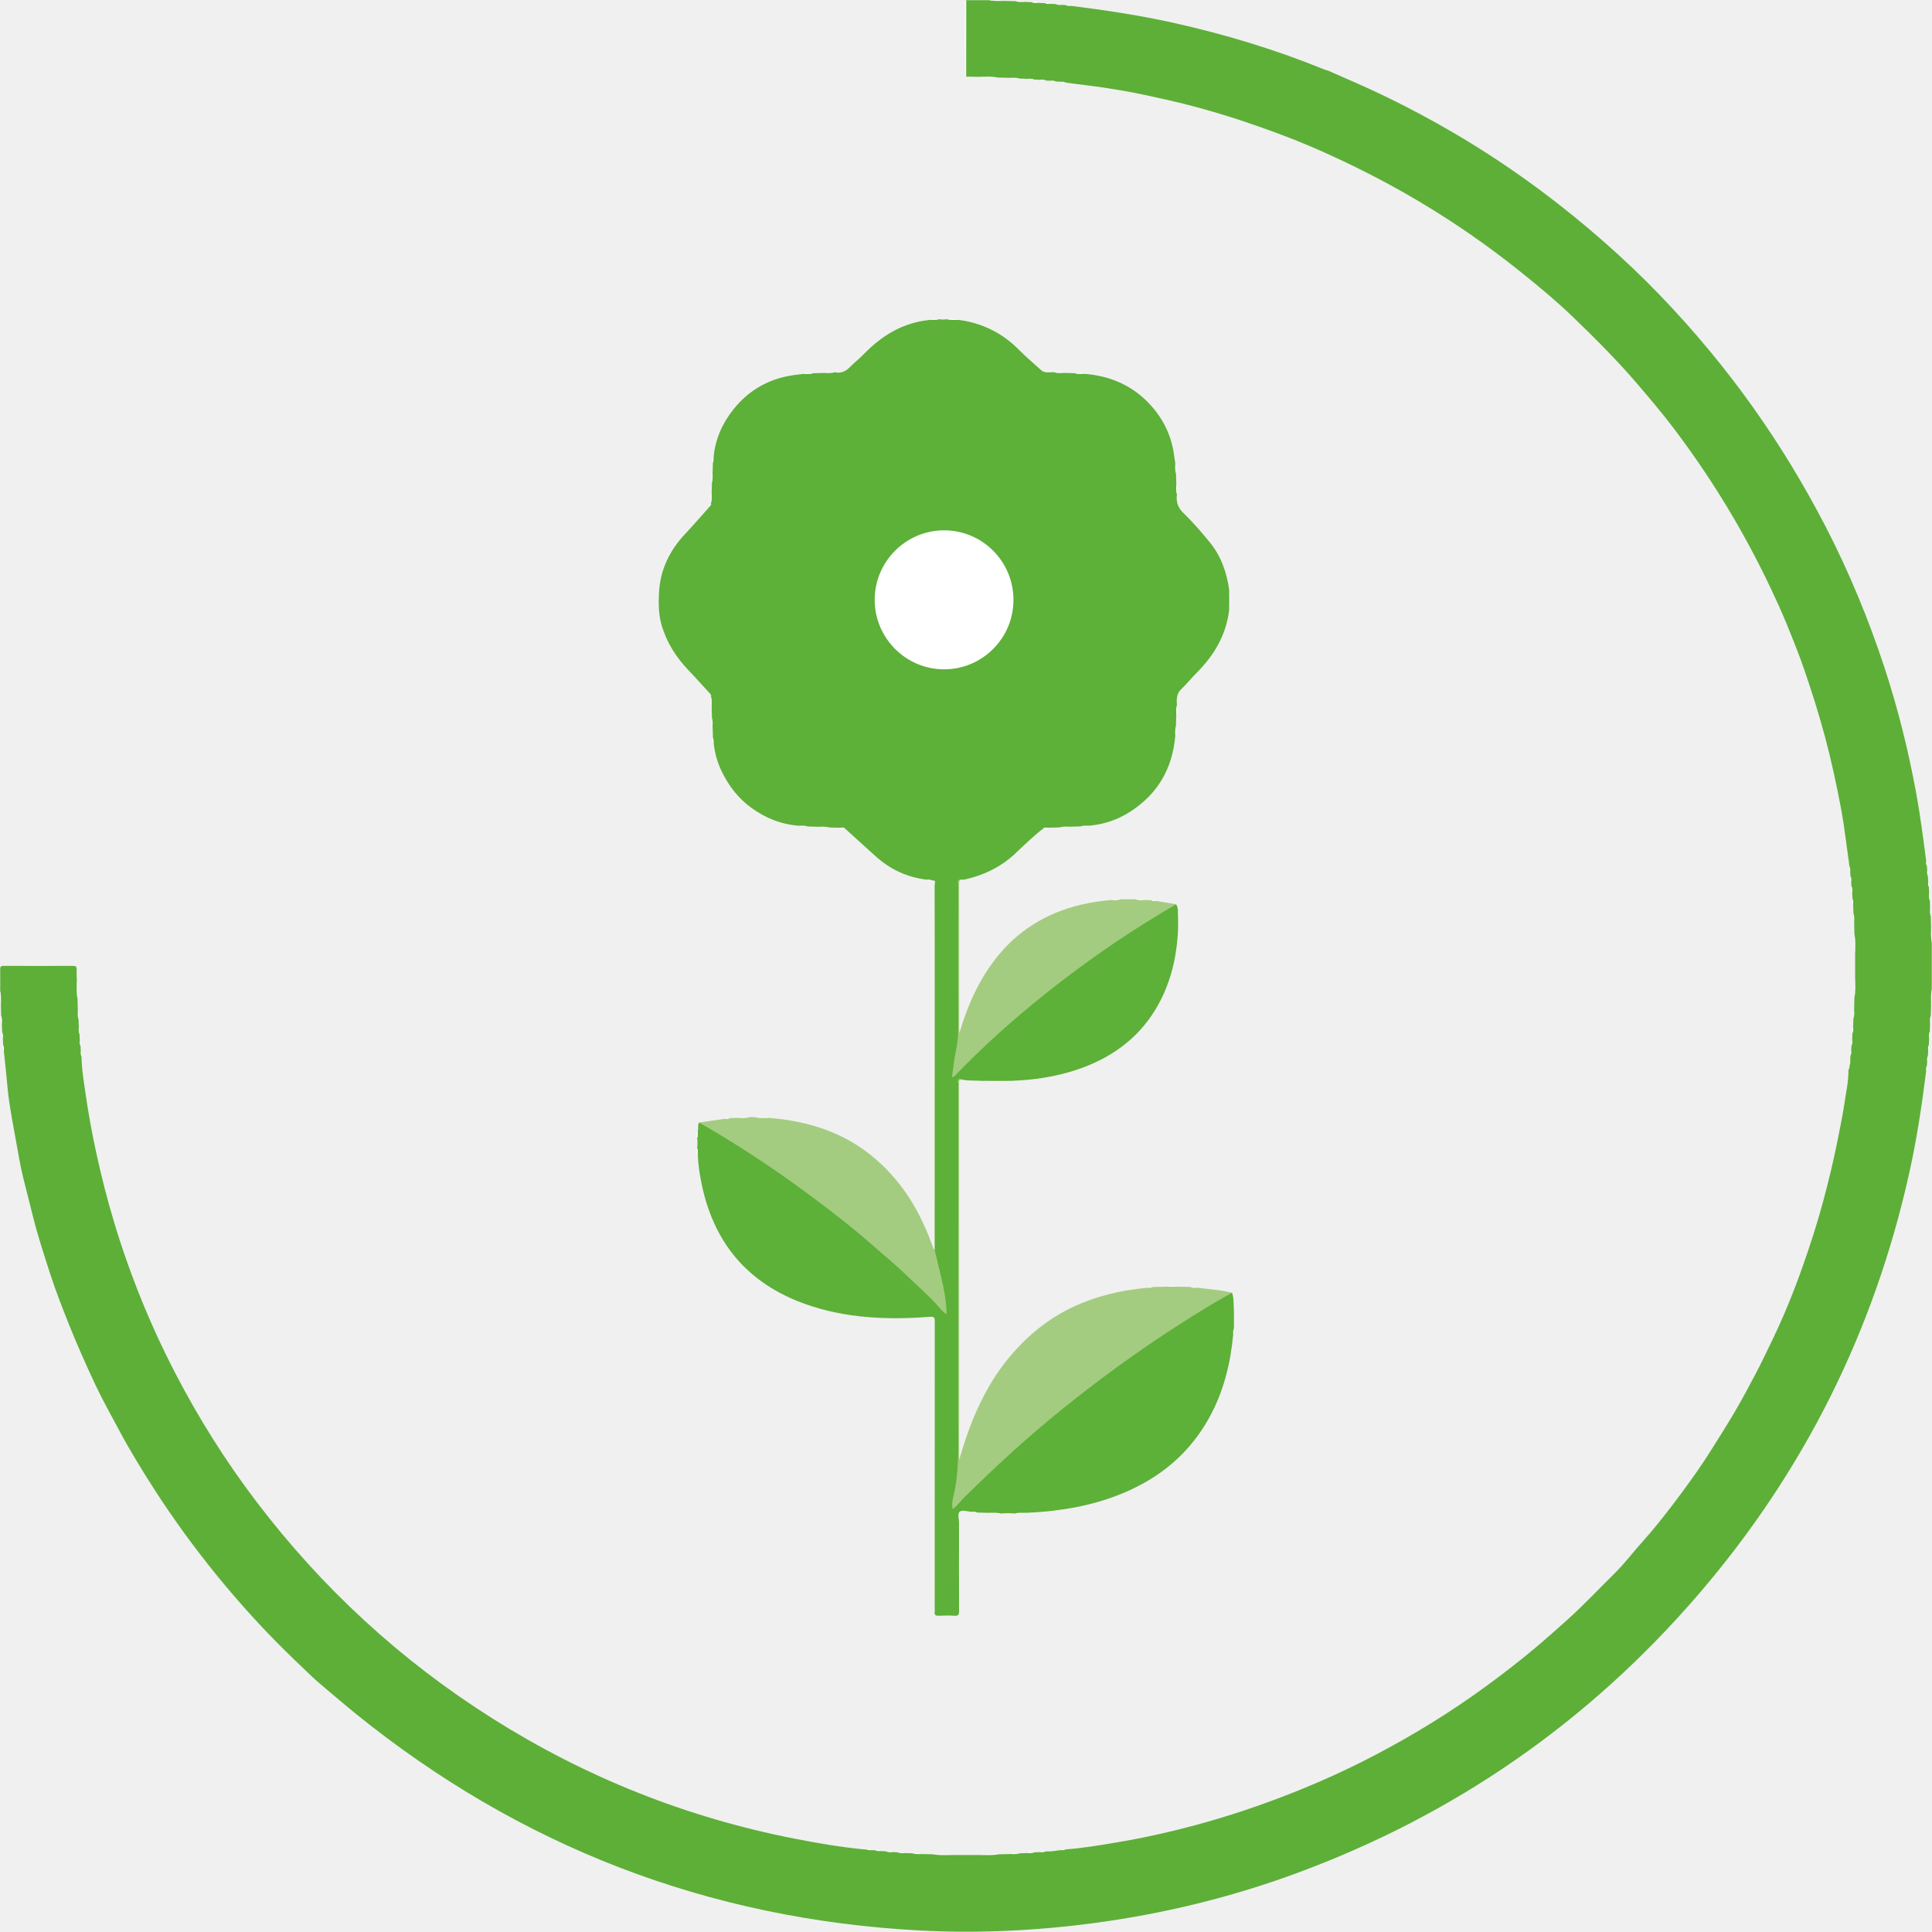
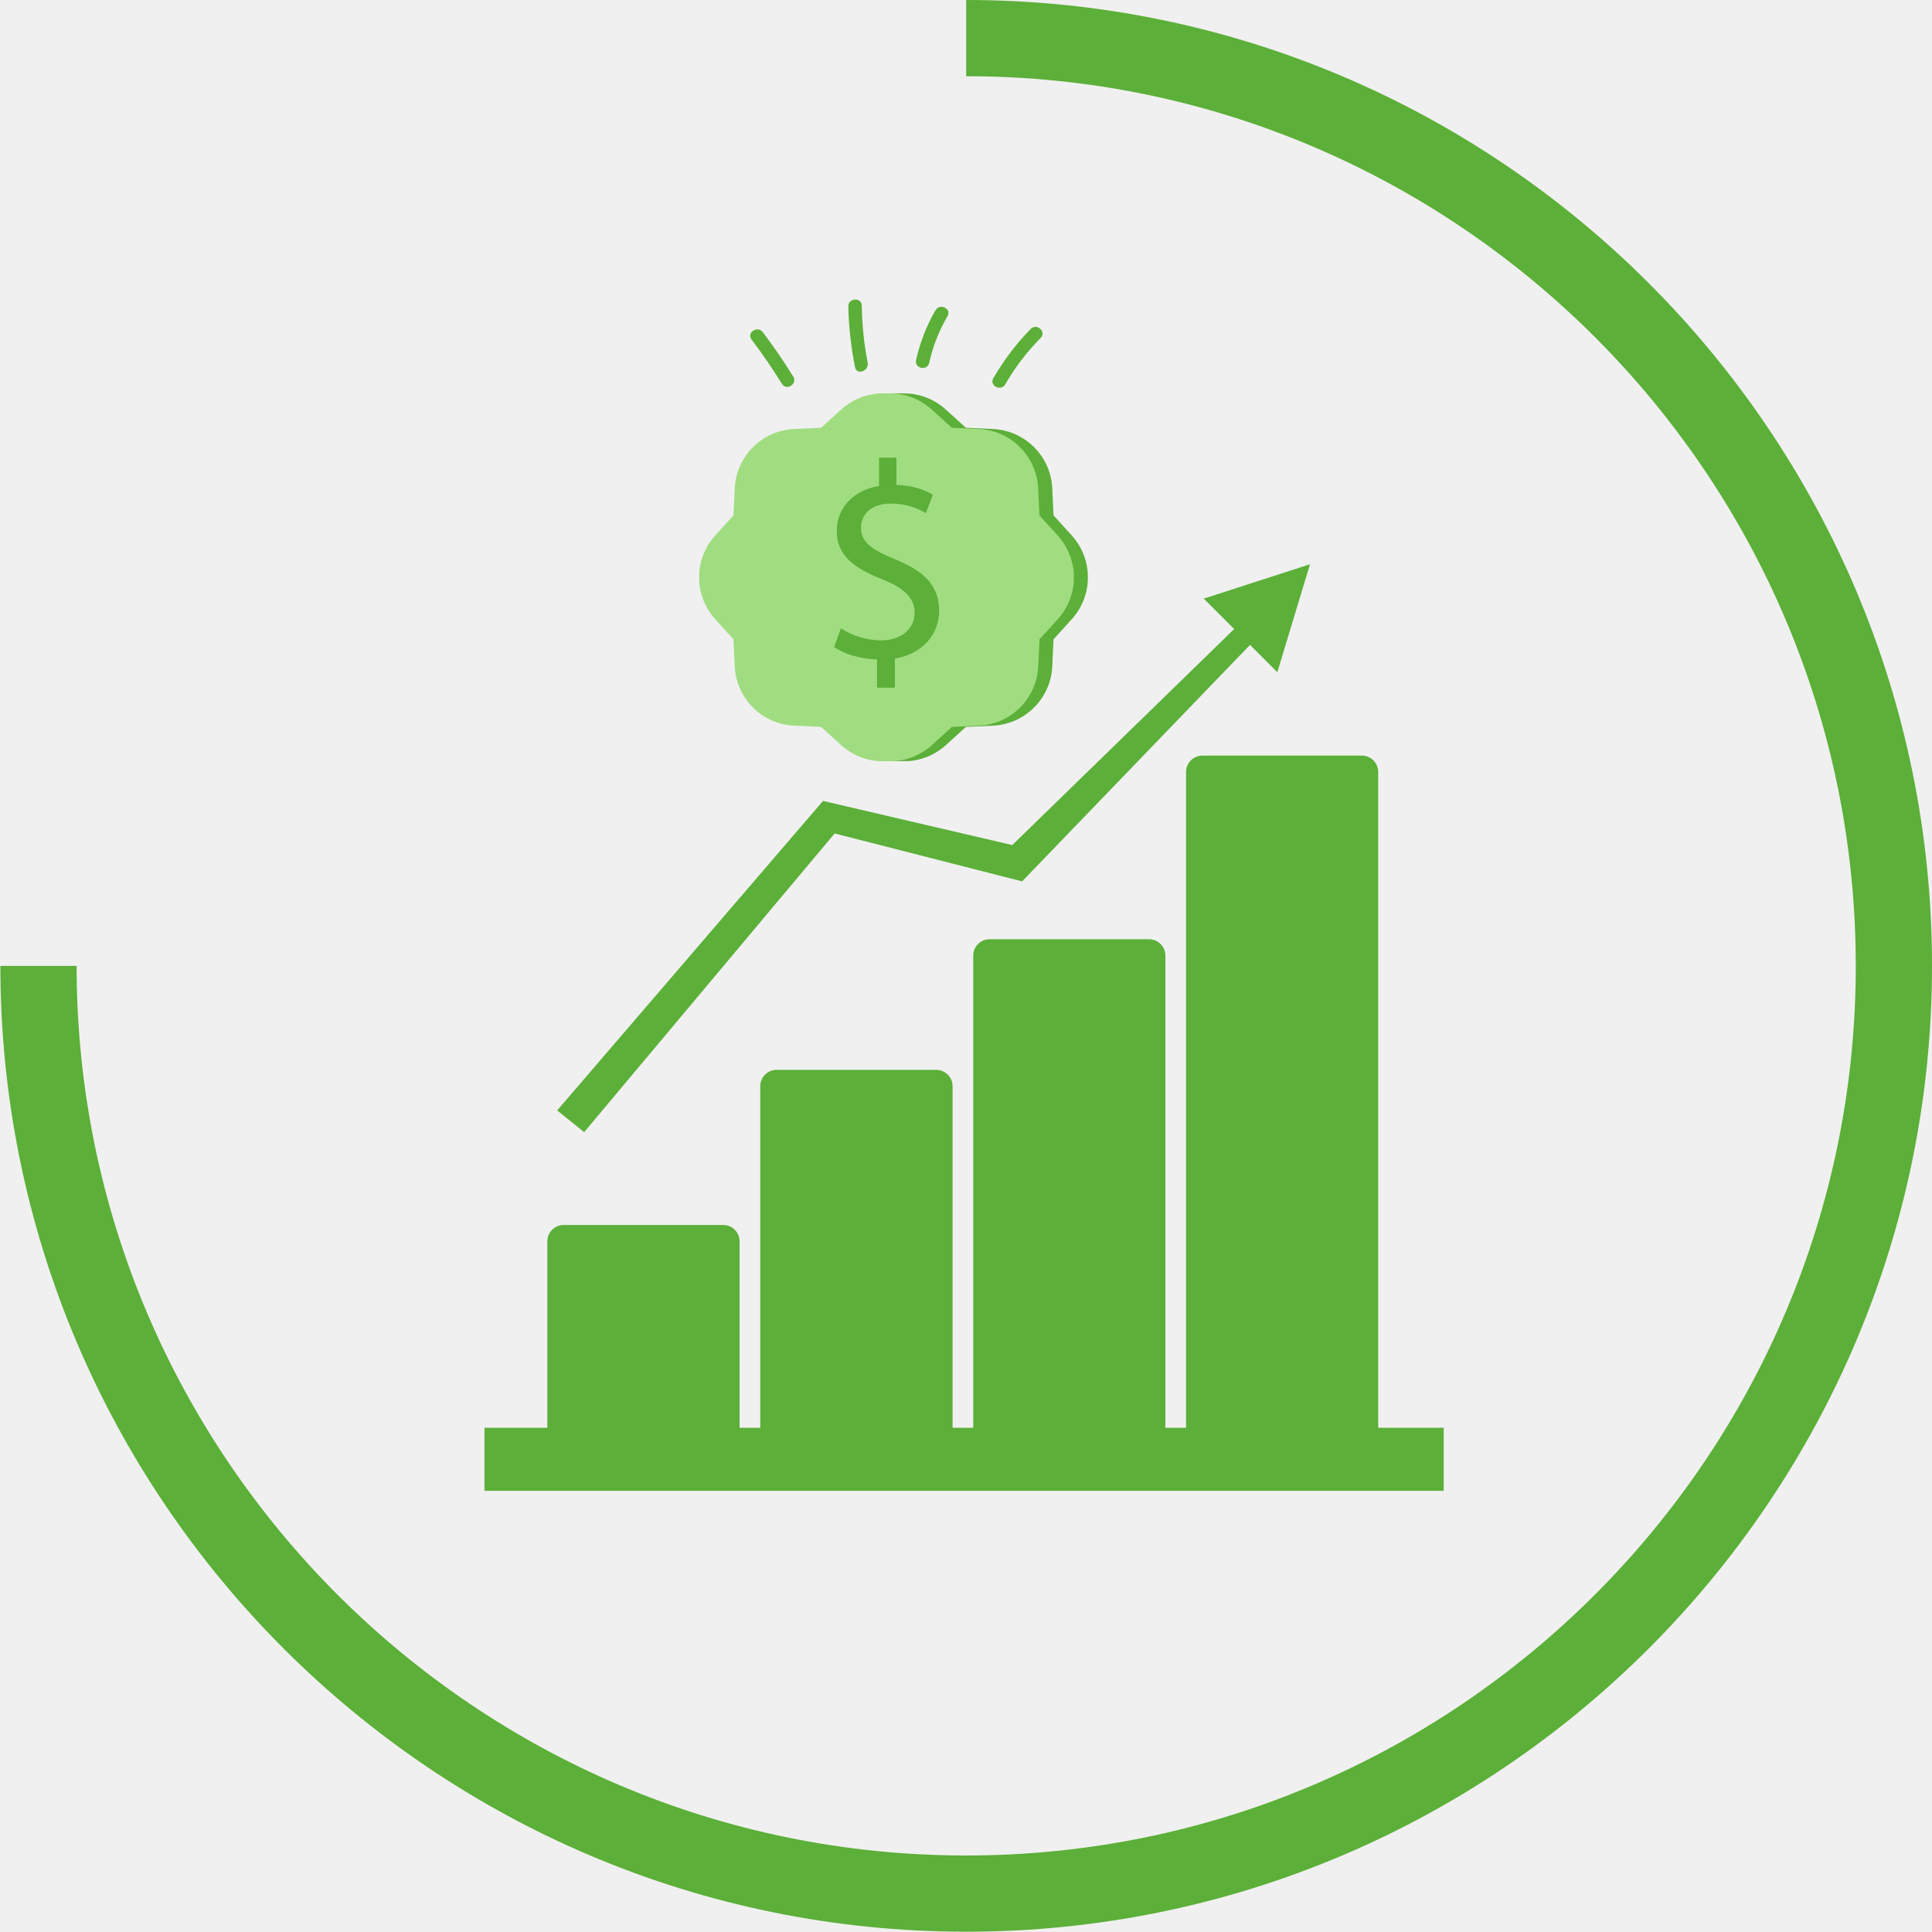
- <svg xmlns="http://www.w3.org/2000/svg" id="Capa_1" data-name="Capa 1" viewBox="0 0 983.31 983.16">
-   <defs>
-     <style>
-       .cls-1 {
-         fill: #fff;
-       }
- 
-       .cls-2 {
-         fill: #fdfcfc;
-       }
- 
-       .cls-3 {
-         fill: #a3cc80;
-       }
- 
-       .cls-4 {
-         fill: #5daf38;
-       }
- 
-       .cls-5 {
-         fill: #5db038;
-       }
-     </style>
-   </defs>
-   <path class="cls-4" d="M983.2,479.85c0,7.85,0,15.7,0,23.54-.55,2.55,.1,5.15-.37,7.7-.04,1.93-.09,3.86-.13,5.79-.5,1.37,.07,2.83-.36,4.2l-.13,3.84c-.5,1.18,.06,2.46-.36,3.65-.05,1.1-.09,2.19-.14,3.29-.4,.86-.01,1.83-.35,2.7-.05,.95-.1,1.9-.15,2.85-.43,.84,0,1.8-.36,2.65-.04,.79-.09,1.59-.13,2.38-.46,.82,.02,1.78-.38,2.62-2.18,17.42-4.78,34.76-8.6,51.91-17.9,80.54-53.66,152.21-107.49,214.71-55.81,64.8-123.94,112.04-204.21,141.65-33.5,12.36-67.99,20.75-103.39,25.45-29.45,3.9-59.02,5.34-88.68,3.75-107.55-5.77-203.2-42.63-286.95-110.34-5.04-4.08-9.95-8.31-14.92-12.48-2.41-2.09-4.9-4.09-7.2-6.28-6.12-5.84-12.26-11.66-18.19-17.69-10.51-10.69-20.51-21.86-29.99-33.48-11.61-14.24-22.43-29.06-32.36-44.52-6.26-9.73-12.29-19.6-17.74-29.82-4.19-7.85-8.57-15.61-12.33-23.66-4.72-10.1-9.27-20.29-13.39-30.67-3.22-8.11-6.43-16.24-9.11-24.51-3.34-10.3-6.75-20.59-9.32-31.15-1.51-6.21-3.17-12.42-4.69-18.63-1.67-6.84-2.75-13.82-4.02-20.76-1.09-5.92-2.19-11.84-3.07-17.8-.67-4.56-1-9.16-1.48-13.75-.41-3.97-.82-7.95-1.23-11.92-.4-1.02,.11-2.14-.37-3.15-.05-1.12-.1-2.23-.15-3.35-.36-1.03,.1-2.15-.35-3.17-.05-1.44-.1-2.88-.15-4.32-.41-1.35,.16-2.79-.36-4.14-.04-1.78-.08-3.57-.13-5.35-.48-2.38,.19-4.82-.37-7.2,0-3.64,.07-7.29-.01-10.93-.03-1.35,.28-1.88,1.76-1.87,11.79,.06,23.57,.05,35.36,0,1.42,0,1.87,.41,1.81,1.82-.08,1.9,.05,3.81,.08,5.72,.49,3.05-.2,6.14,.37,9.19,.05,2.1,.09,4.2,.14,6.3,.42,1.36-.15,2.81,.36,4.16,.04,1.28,.09,2.55,.13,3.83,.43,1.19-.12,2.48,.37,3.67,.05,1.11,.1,2.22,.15,3.33,.34,.86-.06,1.82,.35,2.67,.05,.94,.1,1.88,.15,2.82,.36,.84-.1,1.79,.36,2.61,.08,6.63,1.24,13.15,2.18,19.68,1.41,9.77,3.2,19.48,5.29,29.14,2.56,11.89,5.56,23.67,9.06,35.32,8.03,26.74,18.47,52.5,31.33,77.29,11.87,22.87,25.55,44.61,41.15,65.13,33.45,44,73.46,80.88,120.2,110.39,47.45,29.96,98.73,50.38,153.83,61.17,11.77,2.31,23.59,4.32,35.53,5.47,.33,.03,.66-.02,.99-.03,.83,.45,1.79-.02,2.63,.38,.63,.04,1.26,.08,1.89,.11,.82,.47,1.76,0,2.6,.36,.95,.05,1.89,.1,2.84,.15,1.01,.47,2.14-.04,3.16,.37l2.84,.13c1.18,.5,2.46-.06,3.65,.37,1.28,.04,2.56,.09,3.84,.13,1.52,.53,3.13-.09,4.65,.37,1.94,.04,3.88,.09,5.82,.13,3.04,.57,6.12-.12,9.16,.36h15.02c3.04-.48,6.12,.2,9.16-.36,1.94-.04,3.89-.09,5.83-.13,1.52-.45,3.13,.16,4.65-.37,1.28-.04,2.56-.09,3.85-.13,1.19-.42,2.47,.13,3.65-.36,.95-.04,1.9-.09,2.84-.13,1.02-.41,2.15,.1,3.16-.37,2.48,.16,4.9-.27,7.33-.63,.84-.4,1.8,.08,2.63-.38,8.43-.56,16.75-2,25.07-3.38,13.96-2.3,27.76-5.36,41.42-9.05,16.32-4.41,32.33-9.76,48.07-15.96,14.55-5.72,28.76-12.15,42.6-19.38,19.82-10.36,38.85-22.02,56.92-35.25,8.43-6.17,16.7-12.53,24.7-19.25,5.52-4.63,10.91-9.4,16.27-14.21,8.66-7.76,16.62-16.24,24.86-24.41,4.89-4.85,9.05-10.42,13.67-15.55,5.1-5.67,9.87-11.61,14.5-17.65,7.48-9.76,14.71-19.73,21.24-30.17,3.85-6.14,7.74-12.26,11.4-18.51,3.75-6.39,7.25-12.93,10.7-19.5,2.88-5.48,5.52-11.07,8.21-16.63,5.87-12.13,10.95-24.61,15.44-37.31,3.92-11.09,7.56-22.26,10.61-33.64,2.82-10.54,5.39-21.11,7.49-31.83,1.17-5.99,2.45-11.97,3.33-17.99,.8-5.5,2.06-10.97,2.04-16.58,0-.98,.91-1.79,.53-2.84,.47-.82-.02-1.78,.38-2.6,.05-.77,.09-1.54,.14-2.31,.41-.85,0-1.82,.36-2.68,.04-.79,.08-1.58,.12-2.37,.49-1-.04-2.12,.37-3.13,.05-1.1,.09-2.19,.14-3.29,.44-1.03-.02-2.17,.35-3.21,.05-1.44,.1-2.87,.15-4.31,.5-1.36-.06-2.82,.36-4.19,.05-2.11,.09-4.21,.14-6.32,.55-3.21-.11-6.46,.37-9.66,0-4.34,0-8.68,0-13.02-.47-3.21,.19-6.46-.36-9.66-.05-2.11-.09-4.21-.14-6.32-.42-1.37,.14-2.82-.36-4.19-.05-1.44-.1-2.87-.15-4.31-.37-1.04,.09-2.17-.35-3.2-.05-1.1-.09-2.2-.14-3.29-.4-1.01,.12-2.12-.37-3.12-.04-.79-.08-1.58-.13-2.37-.37-.86,.05-1.83-.36-2.68-.05-.77-.09-1.54-.14-2.31-.39-.83,.09-1.79-.38-2.6-.64-4.63-1.27-9.26-1.88-13.89-.72-5.44-1.51-10.86-2.53-16.24-2.27-11.95-4.83-23.84-7.97-35.61-3.06-11.44-6.61-22.72-10.44-33.91-2.75-8.04-5.94-15.94-9.16-23.81-2.45-5.99-5.13-11.89-7.9-17.75-7.42-15.7-15.67-30.95-24.81-45.72-7.6-12.28-15.77-24.18-24.45-35.69-5.9-7.82-12.26-15.32-18.64-22.79-10.4-12.18-21.71-23.47-33.21-34.54-7.82-7.52-16.2-14.5-24.67-21.34-12.07-9.74-24.55-18.87-37.52-27.33-10.06-6.56-20.36-12.72-30.92-18.45-8.25-4.48-16.62-8.69-25.11-12.68-10.28-4.83-20.71-9.33-31.37-13.25-8.4-3.09-16.85-6.09-25.39-8.75-10.17-3.17-20.44-6.03-30.85-8.36-7.82-1.75-15.64-3.52-23.53-4.87-6.03-1.03-12.09-1.94-18.18-2.69-3.5-.43-7.04-.81-10.54-1.39-.82-.46-1.78,.02-2.62-.38-.76-.04-1.53-.09-2.29-.13-.86-.41-1.84,0-2.7-.37-.78-.04-1.57-.08-2.35-.12-1.01-.48-2.13,.04-3.14-.37l-2.86-.13c-1.17-.51-2.45,.05-3.63-.37l-3.86-.13c-1.51-.54-3.11,.08-4.63-.37-2.1-.05-4.2-.09-6.3-.14-3.05-.55-6.14,.11-9.19-.36-2.31-.04-4.61-.07-6.92-.11-.5-.47-.32-1.09-.32-1.65,0-11.88,0-23.76,0-35.63,0-.55-.21-1.18,.36-1.62,3.89,0,7.78,0,11.67,.01,2.54,.56,5.13-.11,7.67,.36,1.94,.05,3.88,.09,5.82,.14,1.36,.5,2.81-.07,4.18,.36l3.87,.13c1.17,.51,2.45-.05,3.63,.36,1.1,.05,2.21,.1,3.31,.15,.86,.41,1.81,.01,2.68,.35l2.86,.15c.83,.44,1.79,0,2.63,.36,.8,.04,1.6,.09,2.39,.13,.82,.47,1.77-.01,2.6,.38,17.41,2.18,34.75,4.79,51.89,8.59,26.36,5.85,52.12,13.64,77.14,23.84,.6,.25,1.25,.38,1.88,.56,10.23,4.5,20.5,8.9,30.55,13.81,11.2,5.47,22.16,11.35,32.92,17.63,15.7,9.16,30.8,19.22,45.36,30.09,10.68,7.98,21.01,16.39,31.04,25.17,10.2,8.93,20.02,18.26,29.4,28.03,17.11,17.83,32.87,36.77,47.18,56.94,13.62,19.21,25.78,39.26,36.6,60.17,12.01,23.22,21.96,47.29,30.11,72.1,6.8,20.71,12.04,41.84,16.01,63.28,2.15,11.6,3.63,23.3,5.17,34.99,.4,.83-.08,1.79,.38,2.62,.04,.79,.09,1.59,.13,2.38,.36,.85-.07,1.81,.36,2.65,.05,.95,.1,1.9,.14,2.85,.34,.87-.05,1.84,.35,2.7,.05,1.1,.09,2.19,.14,3.29,.42,1.19-.13,2.47,.36,3.65,.04,1.28,.09,2.56,.13,3.84,.43,1.37-.13,2.83,.36,4.2,.04,1.93,.09,3.86,.13,5.79,.47,2.55-.18,5.15,.37,7.7Z" />
-   <path class="cls-5" d="M599.01,251.55c-.47,3.69,.32,6.65,3.23,9.47,4.85,4.71,9.32,9.87,13.59,15.12,5.69,7,8.56,15.28,9.79,24.16,.27,3.32,.25,6.64,0,9.96-1.48,12.65-7.46,22.98-16.3,31.88-2.8,2.82-5.31,5.93-8.17,8.67-2.5,2.39-2.3,5.26-2.15,8.23-.53,1.7,.09,3.47-.36,5.17-.04,1.78-.09,3.56-.13,5.34-.54,1.69,.09,3.46-.36,5.15-1.44,16.44-8.9,29.35-22.79,38.33-6.44,4.16-13.57,6.62-21.27,7.23-1.36,.42-2.81-.15-4.16,.36-1.78,.04-3.55,.09-5.33,.13-1.71,.46-3.49-.16-5.2,.37-1.93,.05-3.86,.09-5.79,.14-.82,.38-1.77-.11-2.58,.37-5.07,3.89-9.63,8.37-14.27,12.74-7.31,6.88-15.9,11.02-25.56,13.22-.79,.18-1.65,.09-2.48,.12-1.11,.37-.82,1.32-.82,2.1,0,24.72-.27,49.45,.18,74.17,.11,6.05-1.6,11.64-2.01,17.49-.12,1.7-.31,3.4-.67,5.29,1.26-.65,1.9-1.54,2.64-2.3,23.33-23.68,48.95-44.58,76.34-63.36,10.03-6.88,20.28-13.39,30.76-19.54,1.09-.64,2.2-1.14,3.44-1.34,1.51,2.31,.65,4.96,1.06,7.43,.25,1.32,.25,2.65,0,3.97-.4,12.67-2.79,24.9-8.38,36.35-8.06,16.51-21.02,27.74-37.93,34.54-8.35,3.36-17.05,5.41-25.98,6.58-4.4,.58-8.81,.85-13.23,1.06-4.65,.26-9.31,.26-13.96,0-3.49-.33-7.02,.08-10.48-.66-1.07-.38-1.82-.26-1.78,1.13,.02,.67,0,1.33,0,2,0,59.92-.13,119.83,.12,179.75,.05,11.01-.67,21.86-2.42,32.68-.07,.41-.19,.81-.06,1.26,.79,.04,1.12-.63,1.5-1.08,3.88-4.58,8.39-8.53,12.67-12.72,16.08-15.74,33.2-30.26,50.93-44.07,22.22-17.3,45.39-33.22,69.7-47.45,2.1-1.23,3.99-3.09,6.71-3,.89,2.32,.75,4.79,.88,7.19,.2,3.7,.07,7.41,.09,11.12-.43,.84,0,1.79-.35,2.64-1.32,14.57-4.71,28.57-11.66,41.56-7.86,14.68-19.12,26.08-33.63,34.19-14.38,8.04-29.96,12.26-46.25,14.18-4.65,.55-9.31,.9-13.98,1.09-1.88,.45-3.82-.18-5.69,.36-2.36-.22-4.71-.23-7.07,0-1.87-.53-3.81,.08-5.69-.35-2.12-.05-4.24-.09-6.36-.14-.83-.44-1.78,0-2.63-.35-2.12-.13-4.85-1.12-6.2-.16-1.32,.94-.39,3.89-.39,5.95-.04,14.9-.05,29.79,.02,44.69,0,1.81-.37,2.52-2.31,2.39-2.65-.18-5.33-.12-7.99-.01-1.55,.06-2.39-.28-2.12-2.02,.09-.57,.01-1.16,.01-1.75,0-48.6,0-97.2,.03-145.8,0-1.94,0-2.76-2.58-2.56-21.37,1.62-42.59,.8-63.03-6.41-29.87-10.54-47.45-31.75-53.35-62.78-.82-4.3-1.51-8.6-1.6-12.99-.38-1.21,.13-2.49-.35-3.69,.21-1.69,.2-3.39,0-5.08,.48-1.19-.03-2.48,.35-3.68,.35-1.38-.16-2.87,.55-4.2,1.81,.14,3.3,1.09,4.79,1.97,25.06,14.76,48.86,31.34,71.52,49.56,9.52,7.66,18.78,15.63,27.75,23.94,5.18,4.8,10.07,9.91,15.41,14.54,2.08,1.8,3.44,4.28,5.82,6.18,.26-3.79-.58-7.29-1.18-10.8-1.03-5.99-2.42-11.9-4.19-17.72-.3-1.01-.87-2.05,.04-3.05,0-41.7,.02-83.4,.03-125.1,0-20.14,.01-40.28-.05-60.43,0-.82,1.05-2.64-1.28-2.36-.85-.42-1.82,.02-2.68-.37-10.07-1.26-18.78-5.26-26.32-12.17-5.08-4.65-10.25-9.21-15.33-13.87-.86-.62-1.92,.03-2.81-.42-1.78-.04-3.55-.09-5.33-.13-1.69-.53-3.46,.09-5.16-.36-1.93-.05-3.87-.09-5.8-.14-1.36-.5-2.82,.07-4.19-.37-9.03-.64-17.08-3.82-24.39-9.14-6.66-4.84-11.45-11.09-15.02-18.41-2.25-4.6-3.61-9.43-4.14-14.5-.37-.87,.04-1.84-.37-2.7-.05-1.77-.1-3.53-.15-5.3-.42-1.54,.15-3.16-.35-4.7-.05-1.93-.09-3.86-.14-5.79-.45-1.7,.17-3.47-.36-5.16,.22-.62,0-1.04-.46-1.52-3.7-3.98-7.28-8.08-11.05-12-6.16-6.42-10.81-13.74-13.44-22.25-1.74-5.63-1.83-11.46-1.51-17.29,.64-11.61,5.41-21.38,13.32-29.79,4.4-4.67,8.57-9.56,12.87-14.33,.4-.44,.42-.85,.26-1.35,.53-1.7-.09-3.48,.36-5.18,.04-1.78,.09-3.55,.13-5.33,.53-1.69-.09-3.46,.36-5.16,.04-1.62,.09-3.24,.13-4.86,.44-.83,0-1.78,.35-2.63,.76-9.25,4.41-17.39,10.09-24.53,7.87-9.88,18.21-15.73,30.8-17.45,1.56-.21,3.12-.39,4.68-.59,1.7-.46,3.49,.16,5.19-.37l5.81-.14c1.69-.44,3.46,.18,5.14-.36,3.15,.78,5.71-.58,7.73-2.66,2.24-2.32,4.8-4.28,7.03-6.58,9.25-9.54,20.05-16.06,33.55-17.38,1.53-.43,3.14,.16,4.67-.36,1.37,.23,2.73,.24,4.1,0,2.04,.55,4.15-.12,6.19,.38,11.91,1.62,22.05,6.69,30.51,15.27,3.54,3.59,7.43,6.81,11.15,10.22,1.98,1.81,4.37,.99,6.62,1.11,1.7,.53,3.48-.09,5.18,.36,1.78,.04,3.55,.09,5.33,.13,1.69,.53,3.46-.09,5.16,.36,13.29,1.03,24.68,6.12,33.66,16.08,6.56,7.28,10.57,15.8,11.82,25.56,.17,1.31,.38,2.61,.58,3.91,.46,1.7-.17,3.48,.37,5.17,.04,1.77,.09,3.54,.13,5.32,.46,1.71-.16,3.49,.37,5.2Z" />
-   <path class="cls-3" d="M627.03,657.99c-9.12,4.97-17.93,10.46-26.68,16.06-20.58,13.18-40.33,27.53-59.35,42.86-8.85,7.14-17.49,14.53-25.93,22.17-8.08,7.31-15.93,14.85-23.73,22.43-2.14,2.08-3.84,4.59-6.4,6.61-.72-2.39-.1-4.74,.38-6.79,2.99-12.78,2.36-25.75,2.36-38.68,.01-56.91,0-113.83,.06-170.74,0-1.01-1.19-3.65,1.94-2.42-.85,.09-1.68,.16-1.51,1.39,.07,.49,0,1,0,1.5,0,62.75,0,125.5,0,188.26,0,.78,0,1.57,0,2.35,2.06-6.93,4.22-13.75,6.94-20.39,4.8-11.72,10.82-22.69,19.07-32.41,9.18-10.82,19.91-19.54,32.87-25.44,9-4.09,18.42-6.76,28.18-8.24,2.94-.45,5.91-.76,8.87-1.13,.83-.36,1.78,.1,2.59-.36,2.3-.04,4.6-.08,6.89-.13,1.98-.26,3.96-.25,5.95,0,2.14,.04,4.28,.08,6.42,.12,1.15,.54,2.42-.07,3.58,.38,5.84,.84,11.76,1.04,17.49,2.59Z" />
-   <path class="cls-3" d="M475.67,635.99c1.2,4.99,2.43,9.97,3.59,14.97,1.34,5.82,2.4,11.68,2.55,17.88-1.69-.81-2.74-2.2-3.82-3.45-5.08-5.86-11-10.86-16.54-16.24-5.06-4.91-10.54-9.39-15.83-14.06-11.47-10.11-23.53-19.49-35.84-28.53-15.88-11.66-32.27-22.56-49.27-32.52-1.57-.92-3.18-1.79-4.77-2.69,4.35-.63,8.71-1.27,13.06-1.9,.82-.37,1.76,.12,2.56-.37l3.93-.13c2.01-.46,4.08,.2,6.09-.37,.92,0,1.84,0,2.76,0,2.34,.58,4.74-.1,7.09,.37,12.77,1.03,25.13,3.69,36.72,9.31,10.74,5.21,19.87,12.55,27.57,21.62,8.66,10.21,14.72,21.92,19.15,34.5,.21,.61,.3,1.3,1.01,1.6Z" />
-   <path class="cls-3" d="M598.59,460.23c-10.21,6.06-20.35,12.24-30.19,18.89-17,11.49-33.39,23.81-49.01,37.1-11.27,9.59-22.12,19.64-32.41,30.28-.61,.63-1.09,1.46-2.47,1.84,.64-4.5,1.05-8.83,1.92-13.07,.82-4.01,1.3-7.98,1.29-12.08-.07-24.29-.04-48.58,0-72.87,0-.9-.75-2.3,1.01-2.6-.51,.61-.56,1.33-.56,2.1,.01,24.97,.02,49.94,.02,74.91,0,.16,.06,.33,.16,.89,11.49-39.16,35.06-64.08,77.26-67.55,1.5-.47,3.09,.18,4.58-.38,2.59,0,5.18,0,7.77,0,1.49,.55,3.08-.07,4.58,.37,1.14,.04,2.29,.08,3.43,.13,.8,.49,1.74,0,2.56,.37,3.35,.56,6.7,1.11,10.04,1.67Z" />
-   <path class="cls-2" d="M491.78,.1c-.01,12.97-.03,25.94-.04,38.9-.89-.58-.57-1.49-.57-2.27-.02-11.46-.02-22.92,0-34.38,0-.78-.33-1.7,.61-2.24Z" />
-   <path class="cls-2" d="M500.16,550.16c4.65,0,9.31,0,13.96,0-4.65,.7-9.31,.69-13.96,0Z" />
-   <path class="cls-2" d="M625.64,310.27c0-3.32,0-6.64,0-9.96,.69,3.32,.68,6.64,0,9.96Z" />
-   <path class="cls-2" d="M944.2,498.13c.03,3.23,.23,6.46-.37,9.66,.14-3.22-.55-6.47,.37-9.66Z" />
-   <path class="cls-2" d="M943.83,475.45c.59,3.2,.39,6.44,.36,9.66-.91-3.19-.23-6.44-.36-9.66Z" />
-   <path class="cls-2" d="M508.32,943.76c-3.03,.56-6.1,.4-9.16,.36,3.02-.88,6.1-.25,9.16-.36Z" />
-   <path class="cls-2" d="M484.15,944.13c-3.06,.04-6.12,.2-9.16-.36,3.05,.12,6.14-.51,9.16,.36Z" />
-   <path class="cls-2" d="M498.66,39.12c3.07-.03,6.14-.23,9.19,.36-3.06-.11-6.16,.52-9.19-.36Z" />
-   <path class="cls-2" d="M39.48,508.32c-.58-3.04-.4-6.12-.37-9.19,.88,3.03,.25,6.12,.37,9.19Z" />
-   <path class="cls-2" d="M511.12,.48c-2.56,.01-5.13,.16-7.67-.36,2.56,.13,5.15-.53,7.67,.36Z" />
-   <path class="cls-2" d="M.11,504.39c.56,2.38,.37,4.79,.37,7.2-.88-2.36-.26-4.8-.37-7.2Z" />
-   <path class="cls-2" d="M391.21,568.97c-2.37-.03-4.75,.21-7.09-.37,2.36,.13,4.76-.48,7.09,.37Z" />
-   <path class="cls-2" d="M488.14,162.85c-2.07-.02-4.15,.14-6.19-.38,2.06,.12,4.17-.53,6.19,.38Z" />
-   <path class="cls-2" d="M599.54,654.89c-1.98,0-3.96,0-5.95,0,1.98-.67,3.96-.67,5.95,0Z" />
-   <path class="cls-2" d="M381.37,568.59c-2,.64-4.05,.3-6.09,.37,1.99-.84,4.06-.25,6.09-.37Z" />
-   <path class="cls-2" d="M516.42,770.32c1.88-.47,3.79-.36,5.69-.36-1.85,.84-3.79,.27-5.69,.36Z" />
-   <path class="cls-2" d="M503.66,769.97c1.9,0,3.82-.14,5.69,.35-1.9-.09-3.84,.48-5.69-.35Z" />
-   <path class="cls-2" d="M424.87,189.44c-1.69,.51-3.42,.39-5.14,.36,1.66-.85,3.43-.25,5.14-.36Z" />
-   <path class="cls-2" d="M541.6,189.81c-1.74,.03-3.48,.17-5.18-.36,1.73,.11,3.5-.5,5.18,.36Z" />
-   <path class="cls-2" d="M413.92,189.95c-1.7,.54-3.45,.39-5.19,.37,1.68-.87,3.46-.26,5.19-.37Z" />
-   <path class="cls-2" d="M552.09,190.31c-1.73,.03-3.47,.16-5.16-.36,1.72,.11,3.49-.5,5.16,.36Z" />
-   <path class="cls-2" d="M598.51,241.04c-.53-1.7-.39-3.44-.37-5.17,.87,1.67,.26,3.45,.37,5.17Z" />
-   <path class="cls-2" d="M362.67,240.36c.03,1.73,.16,3.47-.36,5.16,.11-1.72-.5-3.49,.36-5.16Z" />
-   <path class="cls-2" d="M599.01,251.55c-.55-1.7-.38-3.45-.37-5.2,.88,1.68,.26,3.46,.37,5.2Z" />
-   <path class="cls-2" d="M362.18,250.85c.02,1.74,.17,3.48-.36,5.18,.11-1.73-.5-3.51,.36-5.18Z" />
-   <path class="cls-2" d="M361.81,354.57c.52,1.69,.39,3.43,.36,5.16-.86-1.67-.25-3.44-.36-5.16Z" />
-   <path class="cls-2" d="M598.65,364.22c-.03-1.73-.16-3.48,.36-5.17-.11,1.72,.5,3.5-.36,5.17Z" />
-   <path class="cls-2" d="M598.15,374.71c-.03-1.73-.15-3.46,.36-5.15-.11,1.72,.5,3.49-.36,5.15Z" />
-   <path class="cls-2" d="M416.73,420.78c1.73-.03,3.47-.16,5.16,.36-1.72-.11-3.49,.49-5.16-.36Z" />
-   <path class="cls-2" d="M539.4,421.13c1.7-.54,3.46-.39,5.2-.37-1.68,.87-3.46,.26-5.2,.37Z" />
-   <path class="cls-2" d="M362.31,365.52c.53,1.54,.38,3.12,.35,4.7-.8-1.52-.27-3.13-.35-4.7Z" />
-   <path class="cls-2" d="M469.16,943.63c-1.56,.04-3.13,.14-4.65-.37,1.55,.09,3.15-.45,4.65,.37Z" />
-   <path class="cls-2" d="M518.8,943.26c-1.52,.51-3.09,.42-4.65,.37,1.49-.82,3.1-.28,4.65-.37Z" />
-   <path class="cls-2" d="M477.85,162.47c-1.53,.44-3.11,.33-4.67,.36,1.5-.8,3.11-.27,4.67-.36Z" />
-   <path class="cls-2" d="M582.55,458.06c-1.54,0-3.09,.23-4.58-.37,1.53,.11,3.11-.45,4.58,.37Z" />
-   <path class="cls-2" d="M514.15,39.62c1.56-.05,3.12-.13,4.63,.37-1.55-.1-3.14,.45-4.63-.37Z" />
-   <path class="cls-2" d="M570.2,457.69c-1.49,.64-3.05,.35-4.58,.38,1.47-.85,3.06-.26,4.58-.38Z" />
-   <path class="cls-2" d="M943.33,464.94c.52,1.36,.4,2.78,.36,4.19-.83-1.34-.27-2.79-.36-4.19Z" />
-   <path class="cls-2" d="M599.65,471.63c0-1.32,0-2.65,0-3.97,.65,1.32,.66,2.65,0,3.97Z" />
-   <path class="cls-2" d="M406.74,420.27c1.41-.02,2.83-.13,4.19,.37-1.4-.09-2.86,.48-4.19-.37Z" />
-   <path class="cls-2" d="M549.93,420.64c1.36-.47,2.76-.38,4.16-.36-1.33,.82-2.77,.27-4.16,.36Z" />
-   <path class="cls-2" d="M943.69,514.12c.04,1.41,.16,2.82-.36,4.18,.08-1.4-.47-2.85,.36-4.18Z" />
-   <path class="cls-2" d="M39.98,518.78c-.5-1.36-.4-2.76-.36-4.16,.82,1.33,.27,2.77,.36,4.16Z" />
-   <path class="cls-1" d="M.61,516.94c.48,1.35,.4,2.75,.36,4.14-.81-1.32-.26-2.76-.36-4.14Z" />
-   <path class="cls-2" d="M521.12,.98c-1.4,.04-2.82,.15-4.18-.36,1.39,.08,2.84-.47,4.18,.36Z" />
-   <path class="cls-2" d="M522.64,40.12c1.23-.05,2.46-.11,3.63,.37-1.21-.08-2.49,.43-3.63-.37Z" />
-   <path class="cls-2" d="M526.29,942.77c-1.18,.48-2.42,.41-3.65,.36,1.15-.8,2.43-.29,3.65-.36Z" />
-   <path class="cls-2" d="M460.67,943.13c-1.23,.04-2.47,.12-3.65-.37,1.22,.08,2.5-.44,3.65,.37Z" />
-   <path class="cls-2" d="M40.47,526.28c-.5-1.19-.41-2.43-.37-3.67,.81,1.15,.29,2.44,.37,3.67Z" />
-   <path class="cls-2" d="M609.53,655.4c-1.21,0-2.43,.22-3.58-.38,1.19,.1,2.46-.43,3.58,.38Z" />
-   <path class="cls-2" d="M528.61,1.47c-1.23,.05-2.45,.11-3.63-.36,1.21,.08,2.49-.43,3.63,.36Z" />
-   <path class="cls-2" d="M354.82,584.33c.44,1.2,.36,2.45,.35,3.69-.78-1.17-.27-2.46-.35-3.69Z" />
-   <path class="cls-2" d="M355.17,575.56c.02,1.24,.09,2.48-.35,3.68,.07-1.23-.43-2.52,.35-3.68Z" />
-   <path class="cls-2" d="M942.33,451.02c.46,1,.42,2.06,.37,3.12-.76-.97-.3-2.07-.37-3.12Z" />
-   <path class="cls-2" d="M529.14,40.61c1.07-.05,2.14-.11,3.14,.37-1.05-.06-2.17,.4-3.14-.37Z" />
-   <path class="cls-2" d="M942.84,457.44c.49,1.03,.4,2.12,.35,3.2-.76-1-.3-2.13-.35-3.2Z" />
-   <path class="cls-2" d="M532.29,942.27c-1.01,.48-2.09,.42-3.16,.37,.98-.78,2.1-.31,3.16-.37Z" />
-   <path class="cls-2" d="M454.17,942.64c-1.07,.05-2.15,.11-3.16-.37,1.06,.06,2.18-.41,3.16,.37Z" />
-   <path class="cls-2" d="M943.19,522.61c.05,1.09,.14,2.18-.35,3.21,.06-1.07-.41-2.21,.35-3.21Z" />
-   <path class="cls-1" d="M1.11,525.4c.47,1.02,.39,2.1,.35,3.17-.75-.99-.28-2.11-.35-3.17Z" />
-   <path class="cls-2" d="M942.7,529.1c.05,1.06,.1,2.12-.37,3.13,.06-1.05-.4-2.16,.37-3.13Z" />
-   <path class="cls-1" d="M1.61,531.92c.47,1.01,.42,2.08,.37,3.15-.77-.97-.3-2.09-.37-3.15Z" />
-   <path class="cls-2" d="M427.22,421.27c.95,.04,1.98-.41,2.81,.42-.94-.14-1.96,.34-2.81-.42Z" />
-   <path class="cls-2" d="M540.1,2.47c-.9,.06-1.8,.08-2.63-.36,.89,.03,1.83-.34,2.63,.36Z" />
-   <path class="cls-2" d="M534.6,1.97c-.91,.05-1.83,.11-2.68-.35,.9,.03,1.86-.35,2.68,.35Z" />
-   <path class="cls-2" d="M531.03,421.65c.77-.71,1.7-.37,2.58-.37-.78,.7-1.71,.32-2.58,.37Z" />
-   <path class="cls-2" d="M371.35,569.09c-.79,.53-1.68,.41-2.56,.37,.77-.7,1.7-.31,2.56-.37Z" />
-   <path class="cls-2" d="M941.7,539.59c.06,.9,.06,1.78-.38,2.6,.05-.88-.34-1.82,.38-2.6Z" />
-   <path class="cls-2" d="M41.48,537.71c-.44-.83-.42-1.72-.36-2.61,.7,.79,.32,1.73,.36,2.61Z" />
-   <path class="cls-2" d="M586.7,655.02c-.81,.53-1.71,.41-2.6,.36,.78-.7,1.72-.32,2.6-.36Z" />
-   <path class="cls-2" d="M942.2,534.6c.05,.92,.11,1.84-.36,2.68,.03-.91-.36-1.87,.36-2.68Z" />
-   <path class="cls-2" d="M40.97,532.28c-.45-.85-.4-1.76-.35-2.67,.7,.81,.32,1.77,.35,2.67Z" />
-   <path class="cls-2" d="M941.32,441.05c.44,.82,.44,1.71,.38,2.6-.72-.78-.33-1.72-.38-2.6Z" />
-   <path class="cls-2" d="M627.64,678.94c-.05-.9-.05-1.8,.35-2.64-.03,.89,.35,1.84-.35,2.64Z" />
-   <path class="cls-2" d="M494.67,769.47c.9-.05,1.79-.05,2.63,.35-.89-.04-1.83,.34-2.63-.35Z" />
-   <path class="cls-2" d="M362.82,375.51c.44,.86,.42,1.78,.37,2.7-.74-.82-.33-1.79-.37-2.7Z" />
-   <path class="cls-2" d="M443.68,941.64c-.9,.06-1.8,.08-2.63-.38,.89,.04,1.84-.35,2.63,.38Z" />
-   <path class="cls-2" d="M542.26,941.26c-.83,.46-1.73,.44-2.63,.38,.79-.73,1.74-.34,2.63-.38Z" />
-   <path class="cls-2" d="M448.17,942.11c-.89,.06-1.77,.07-2.6-.36,.88,.04,1.81-.33,2.6,.36Z" />
-   <path class="cls-2" d="M545.1,2.98c-.89,.06-1.78,.06-2.6-.38,.88,.05,1.82-.34,2.6,.38Z" />
-   <path class="cls-2" d="M941.84,445.96c.47,.85,.42,1.77,.36,2.68-.73-.81-.33-1.78-.36-2.68Z" />
-   <path class="cls-2" d="M471.68,447.73c.92-.04,1.83-.08,2.68,.37-.91-.03-1.87,.37-2.68-.37Z" />
-   <path class="cls-2" d="M534.63,41.1c.92-.05,1.85-.11,2.7,.37-.91-.04-1.89,.37-2.7-.37Z" />
-   <path class="cls-2" d="M588.55,458.56c-.88,.04-1.77,.16-2.56-.37,.86,.06,1.79-.33,2.56,.37Z" />
-   <path class="cls-2" d="M363.16,232.87c.04,.9,.05,1.79-.35,2.63,.04-.89-.34-1.83,.35-2.63Z" />
-   <path class="cls-2" d="M539.63,41.61c.9-.06,1.79-.07,2.62,.38-.88-.04-1.83,.35-2.62-.38Z" />
-   <path class="cls-2" d="M983.2,479.85c-.54-2.55-.38-5.12-.37-7.7,.91,2.53,.24,5.13,.37,7.7Z" />
-   <path class="cls-2" d="M982.83,511.09c-.01-2.57-.17-5.15,.37-7.7-.13,2.56,.54,5.17-.37,7.7Z" />
-   <path class="cls-2" d="M982.7,466.36c-.53-1.37-.39-2.79-.36-4.2,.84,1.34,.28,2.8,.36,4.2Z" />
-   <path class="cls-2" d="M982.33,521.08c-.03-1.41-.16-2.83,.36-4.2-.09,1.4,.47,2.86-.36,4.2Z" />
-   <path class="cls-2" d="M982.2,458.32c-.48-1.18-.41-2.42-.36-3.65,.8,1.15,.28,2.43,.36,3.65Z" />
-   <path class="cls-2" d="M981.83,528.58c-.05-1.23-.12-2.47,.36-3.65-.08,1.22,.44,2.5-.36,3.65Z" />
-   <path class="cls-2" d="M980.33,545.06c-.06-.9-.07-1.79,.38-2.62-.04,.88,.35,1.83-.38,2.62Z" />
-   <path class="cls-2" d="M980.71,440.8c-.45-.83-.44-1.72-.38-2.62,.73,.79,.33,1.73,.38,2.62Z" />
-   <path class="cls-2" d="M980.84,540.06c-.06-.91-.09-1.81,.36-2.65-.03,.89,.35,1.85-.36,2.65Z" />
-   <path class="cls-2" d="M981.34,534.57c-.05-.92-.12-1.85,.35-2.7-.03,.91,.36,1.88-.35,2.7Z" />
-   <path class="cls-2" d="M981.2,445.83c-.45-.84-.42-1.74-.36-2.65,.71,.8,.33,1.76,.36,2.65Z" />
-   <path class="cls-2" d="M981.69,451.38c-.47-.86-.4-1.78-.35-2.7,.71,.82,.32,1.79,.35,2.7Z" />
-   <path class="cls-1" d="M515.81,305.32c0,19.48-15.75,35.28-35.2,35.34-19.5,.06-35.43-15.86-35.42-35.4,0-19.52,15.99-35.44,35.48-35.34,19.45,.1,35.15,15.91,35.14,35.4Z" />
+ <svg xmlns="http://www.w3.org/2000/svg" version="1.1" id="Capa_1" x="0px" y="0px" viewBox="0 0 2000 2000" style="enable-background:new 0 0 2000 2000;" xml:space="preserve">
+   <style type="text/css">
+ 	.st0{fill:#5CAF38;}
+ 	.st1{fill:#A0DD80;}
+ </style>
+   <g>
+     <path class="st0" d="M1000.2,1999.7c-551.3,0-999.8-448.5-999.8-999.8h78.9c0,507.8,413.1,920.9,920.9,920.9   s920.9-413.1,920.9-920.9S1508,78.9,1000.2,78.9V0C1551.5,0,2000,448.5,2000,999.8C2000,1551.1,1551.5,1999.7,1000.2,1999.7z" />
+     <path id="XMLID_832_" class="st0" d="M821.1,389.7c-9.8-15.8-20.3-31-31.5-45.9c-5.4-7.1-17,0.5-11.6,7.7   c11.2,14.8,21.7,30.1,31.5,45.9C814.3,405,825.9,397.3,821.1,389.7z" />
+     <path id="XMLID_831_" class="st0" d="M898.2,375.5c-3.8-19.5-5.8-39.3-6.1-59.1c-0.2-9-14.1-8.1-13.9,0.8c0.4,21.1,2.8,42,6.9,62.8   C886.7,388.8,899.9,384.2,898.2,375.5z" />
+     <path id="XMLID_821_" class="st0" d="M968.5,321.1c-9.4,16.1-16.1,33.4-20.2,51.6c-1.9,8.8,11.7,11.7,13.6,2.9   c3.8-17.1,10.1-33.1,18.9-48.2C985.5,319.7,973,313.4,968.5,321.1z" />
+     <path id="XMLID_820_" class="st0" d="M1067,340.5c-15,15.3-27.9,32.4-38.7,51c-4.5,7.8,7.9,14.1,12.4,6.3   c10.1-17.6,22.4-33.6,36.6-48C1083.6,343.4,1073.2,334.1,1067,340.5z" />
+     <polygon id="XMLID_771_" class="st0" points="1356.1,584.1 1246.1,619.7 1277.6,651.2 1047.9,874.8 852,829.1 576.8,1149.5    604.7,1172 864,862.8 1058.1,912.4 1294,667.6 1322.3,695.9  " />
+     <path id="XMLID_770_" class="st0" d="M1426.7,1478V799.1c0-9.3-7.6-16.9-16.9-16.9h-165.1c-9.3,0-16.9,7.6-16.9,16.9V1478h-21.4   V989.2c0-9.3-7.6-16.9-16.9-16.9h-165.1c-9.3,0-16.9,7.6-16.9,16.9V1478h-21.4v-353.6c0-9.3-7.6-16.9-16.9-16.9H803.9   c-9.3,0-16.9,7.6-16.9,16.9V1478h-21.4v-193c0-9.3-7.6-16.9-16.9-16.9H583.5c-9.3,0-16.9,7.6-16.9,16.9v193h-65.1v65.3h993V1478   H1426.7z" />
+     <path class="st0" d="M1113.8,559.6c-1.3-1.8-2.8-3.6-4.3-5.3l-18.9-20.8l-1.3-28.1c-0.4-7.8-2.1-15.2-5-22   c-6.5-15.4-18.9-27.8-34.3-34.3c-6.8-2.9-14.2-4.6-22-5l-28.1-1.3L979,423.9c-1.7-1.5-3.5-3-5.3-4.3c-9-6.6-19.2-10.5-29.7-11.9   l0,0c-0.2,0-0.3,0-0.5,0c-1.2-0.1-2.3-0.3-3.5-0.4v0.1c-8.7-0.5-15.7-0.1-15.7-0.1c-11.9,0.8-23.6,4.9-33.7,12.3   c-1.8,1.3-3.6,2.8-5.3,4.3l-20.8,18.9l-28.1,1.3c-7.8,0.4-15.2,2.1-22,5c-15.4,6.5-27.8,18.9-34.3,34.3c-2.9,6.8-4.6,14.2-5,22   l-1.3,28.1l-18.9,20.8c-1.5,1.7-3,3.5-4.3,5.3c-7.4,10.1-11.5,21.9-12.3,33.8v8.5c0.8,11.9,4.9,23.7,12.3,33.8   c1.3,1.8,2.8,3.6,4.3,5.3l18.9,20.8l1.3,28.1c0.4,7.8,2.1,15.2,5,22c6.5,15.4,18.9,27.8,34.3,34.3c6.8,2.9,14.2,4.6,22,5l28.1,1.3   l20.8,18.9c1.7,1.5,3.5,3,5.3,4.3c10.1,7.4,21.8,11.5,33.7,12.3l15.7-0.1v0.1c0.2,0,0.4,0,0.6-0.1l0.2,0l0,0   c11.7-0.9,23.1-5,33-12.2c1.8-1.3,3.6-2.8,5.3-4.3l20.8-18.9l28.1-1.3c7.8-0.4,15.2-2.1,22-5c15.4-6.5,27.8-18.9,34.3-34.3   c2.9-6.8,4.6-14.2,5-22l1.3-28.1l18.9-20.8c1.5-1.7,3-3.5,4.3-5.3c7.4-10.1,11.5-21.9,12.3-33.8v-8.5   C1125.3,581.5,1121.2,569.7,1113.8,559.6z" />
+     <path class="st1" d="M1099.2,559.6c-1.3-1.8-2.8-3.6-4.3-5.3l-18.9-20.8l-1.3-28.1c-0.4-7.8-2.1-15.2-5-22   c-6.5-15.4-18.9-27.8-34.3-34.3c-6.8-2.9-14.2-4.6-22-5l-28.1-1.3l-20.8-18.9c-1.7-1.5-3.5-3-5.3-4.3c-9-6.6-19.2-10.5-29.7-11.9   l0,0c-0.2,0-0.3,0-0.5,0c-1.2-0.1-2.3-0.3-3.5-0.4v0.1c-8.7-0.5-15.7-0.1-15.7-0.1c-11.9,0.8-23.6,4.9-33.7,12.3   c-1.8,1.3-3.6,2.8-5.3,4.3L850,442.8l-28.1,1.3c-7.8,0.4-15.2,2.1-22,5c-15.4,6.5-27.8,18.9-34.3,34.3c-2.9,6.8-4.6,14.2-5,22   l-1.3,28.1l-18.9,20.8c-1.5,1.7-3,3.5-4.3,5.3c-7.4,10.1-11.5,21.9-12.3,33.8v8.5c0.8,11.9,4.9,23.7,12.3,33.8   c1.3,1.8,2.8,3.6,4.3,5.3l18.9,20.8l1.3,28.1c0.4,7.8,2.1,15.2,5,22c6.5,15.4,18.9,27.8,34.3,34.3c6.8,2.9,14.2,4.6,22,5l28.1,1.3   l20.8,18.9c1.7,1.5,3.5,3,5.3,4.3c10.1,7.4,21.8,11.5,33.7,12.3l15.7-0.1v0.1c0.2,0,0.4,0,0.6-0.1l0.2,0l0,0   c11.7-0.9,23.1-5,33-12.2c1.8-1.3,3.6-2.8,5.3-4.3l20.8-18.9l28.1-1.3c7.8-0.4,15.2-2.1,22-5c15.4-6.5,27.8-18.9,34.3-34.3   c2.9-6.8,4.6-14.2,5-22l1.3-28.1l18.9-20.8c1.5-1.7,3-3.5,4.3-5.3c7.4-10.1,11.5-21.9,12.3-33.8v-8.5   C1110.7,581.5,1106.6,569.7,1099.2,559.6z" />
+     <g id="XMLID_00000134947823685656319310000006485358511442958493_">
+       <path id="XMLID_00000009548787616153609130000001349066300630752943_" class="st0" d="M907.9,711.9v-29.3    c-16.8-0.3-34.2-5.5-44.4-12.8l7-19.4c10.4,7,25.5,12.5,41.8,12.5c20.6,0,34.5-11.9,34.5-28.4c0-15.9-11.3-25.8-32.8-34.5    c-29.6-11.6-47.8-24.9-47.8-50.2c0-24.1,17.1-42.3,43.8-46.7v-29.3h18V502c17.4,0.6,29.3,5.2,37.7,10.1l-7.2,19.1    c-6.1-3.5-18-9.9-36.5-9.9c-22.3,0-30.7,13.3-30.7,24.9c0,15.1,10.7,22.6,36,33.1c29.9,12.2,44.9,27.3,44.9,53.1    c0,22.9-15.9,44.4-45.8,49.3v30.2H907.9z" />
+     </g>
+   </g>
</svg>
